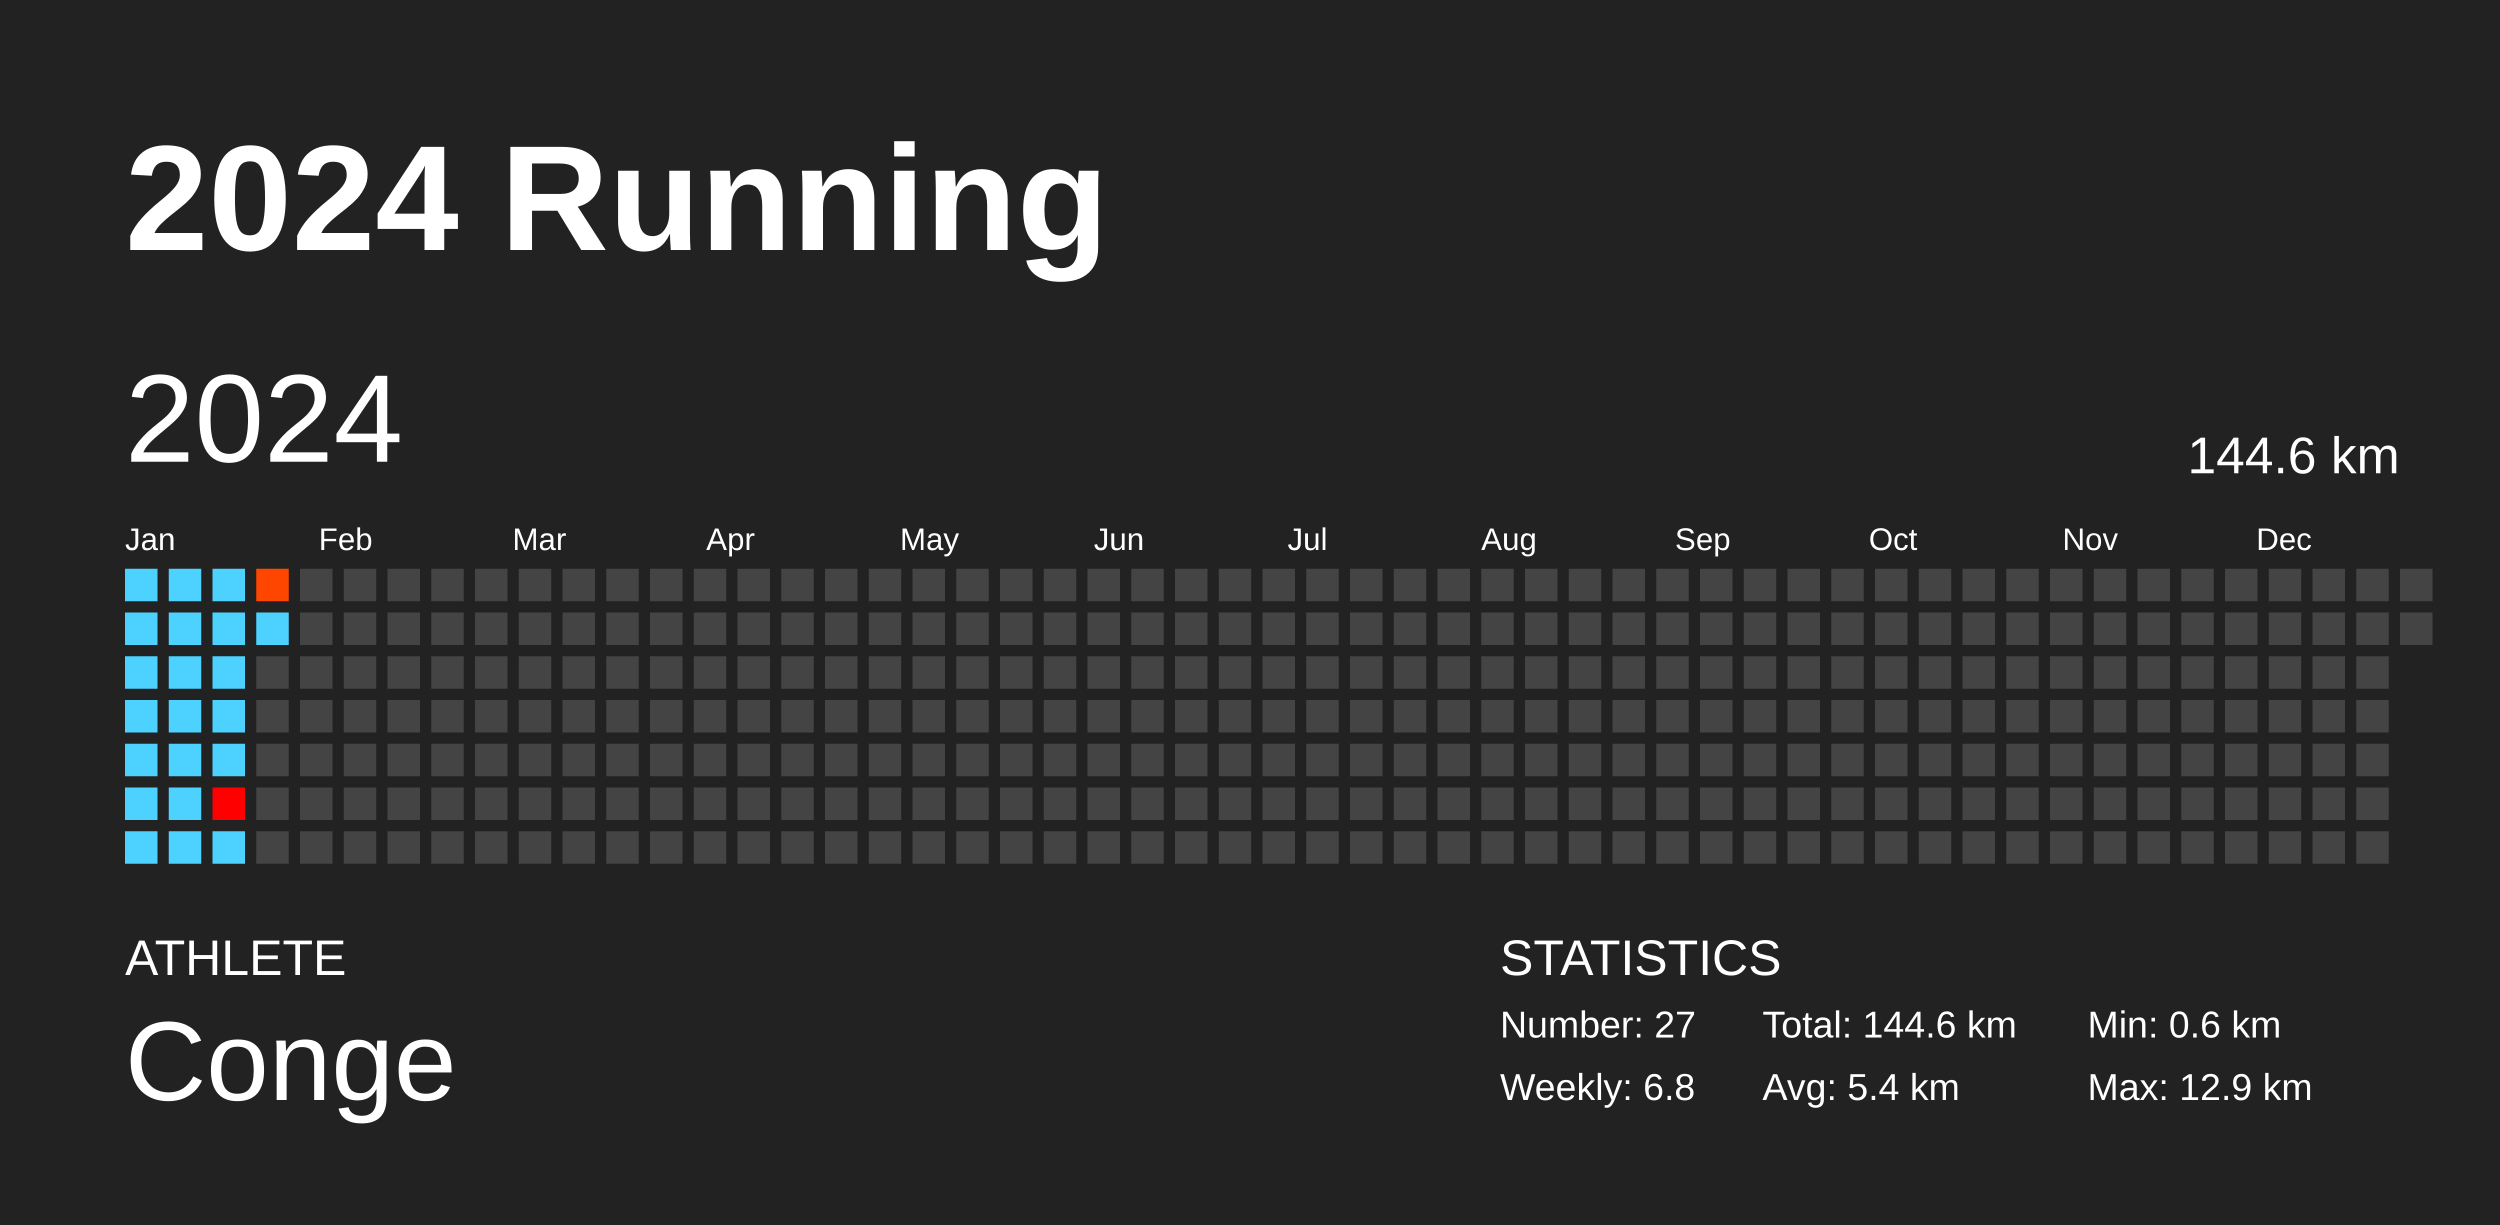
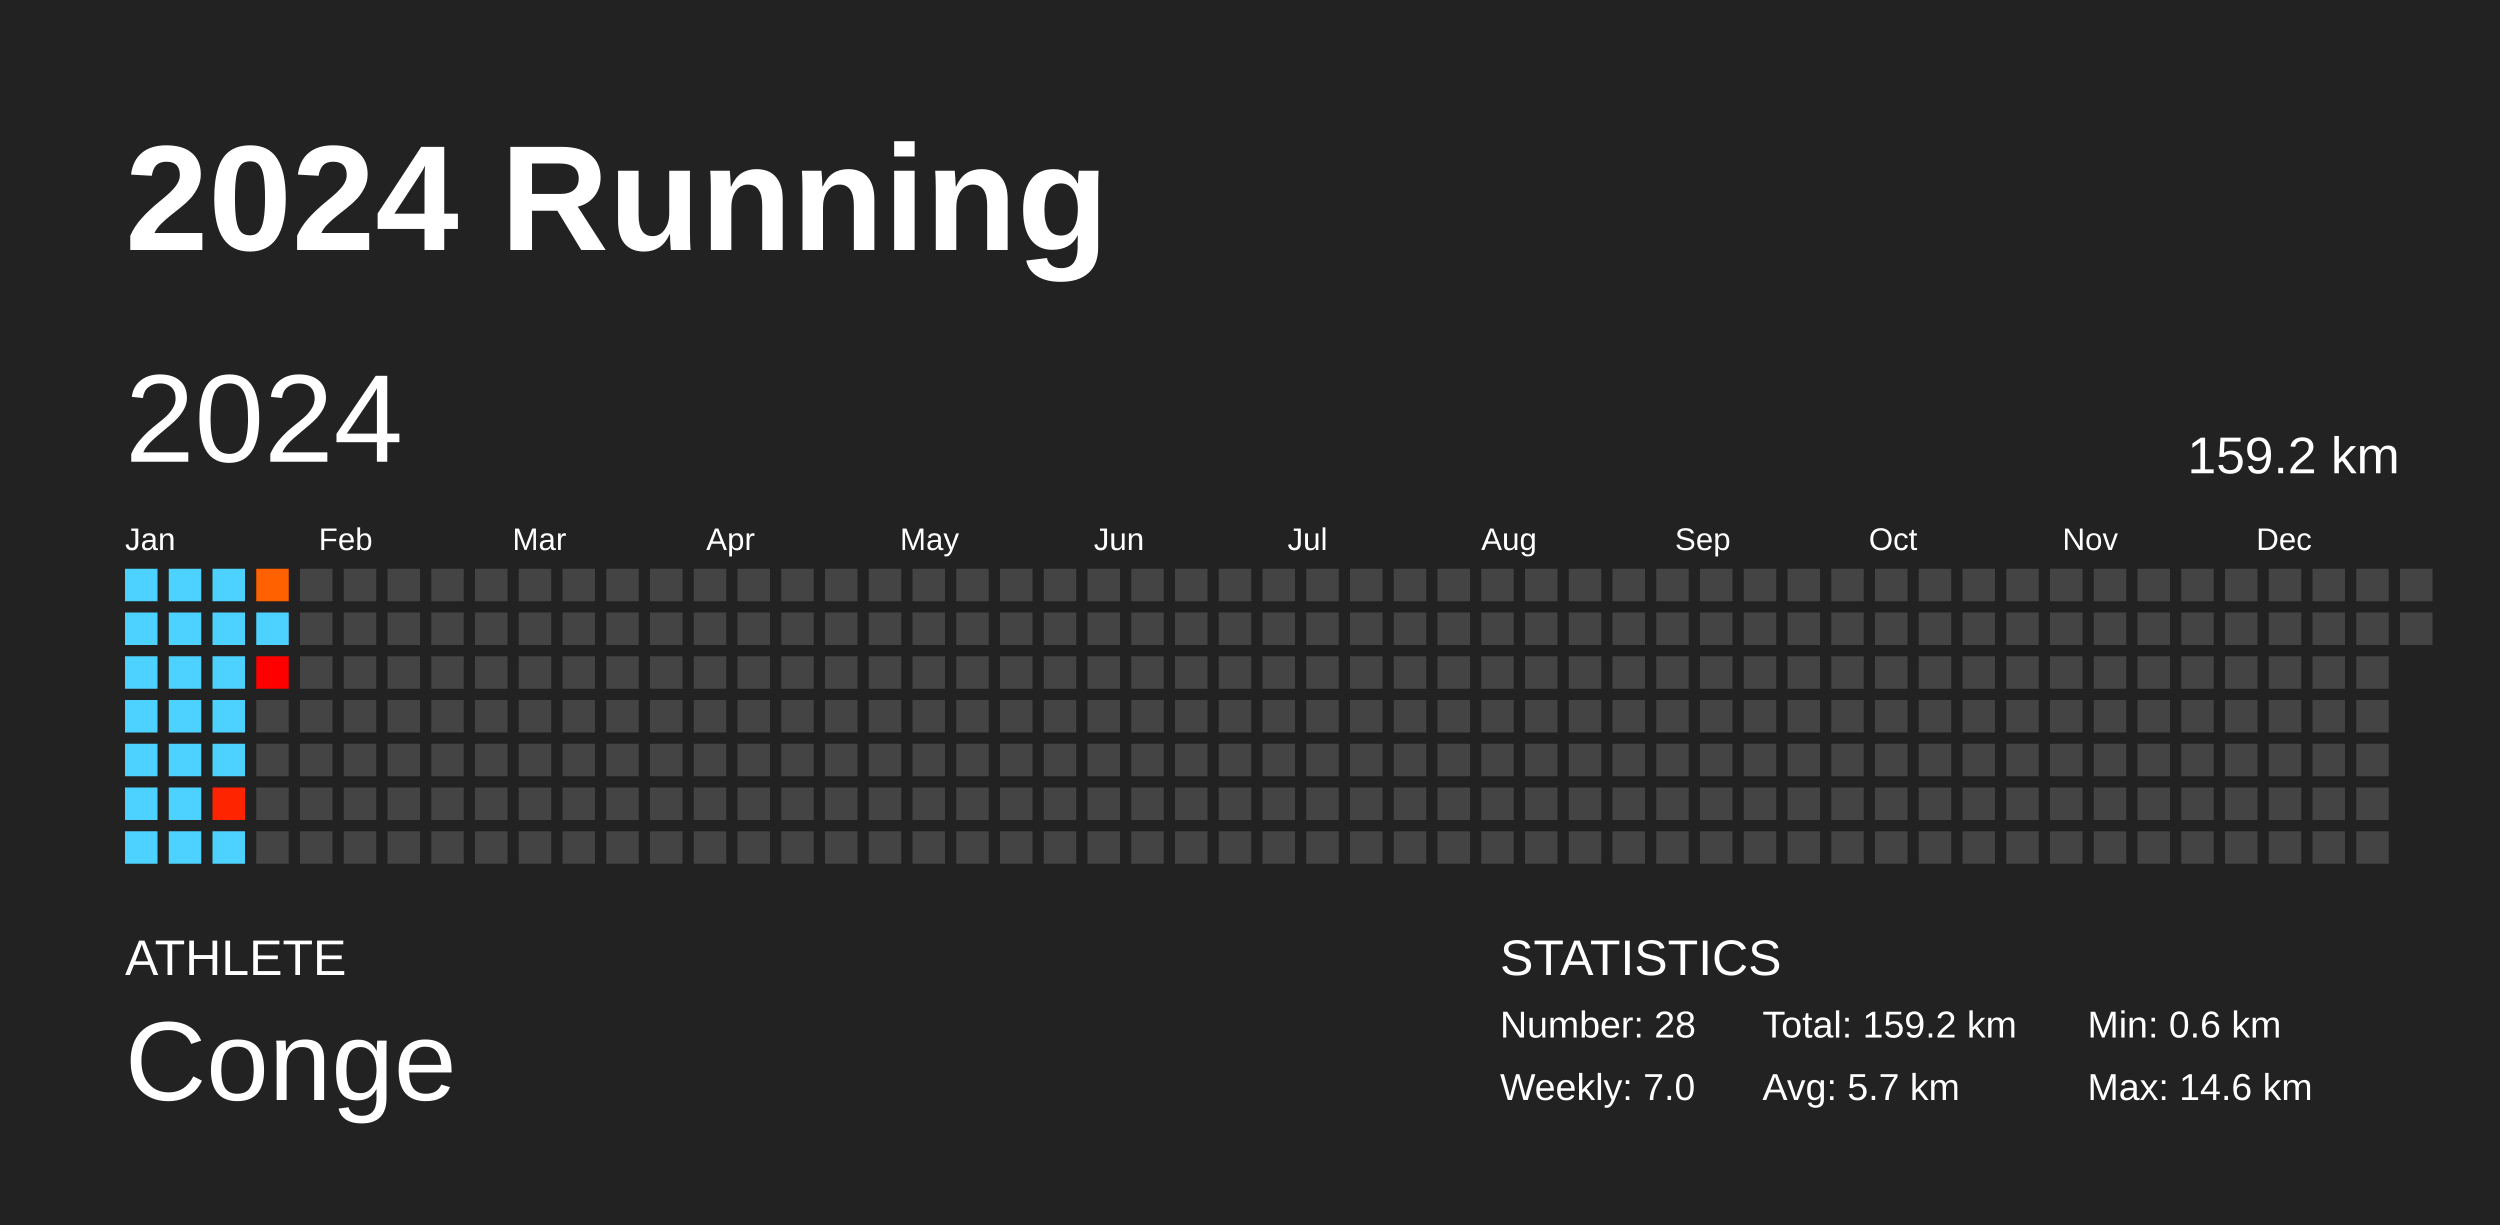
<svg xmlns="http://www.w3.org/2000/svg" baseProfile="full" height="98mm" version="1.1" viewBox="0,0,200,98" width="200mm">
  <defs />
  <rect fill="#222222" height="98" width="200" x="0" y="0" />
  <text fill="#FFFFFF" style="font-size:12px; font-family:Arial; font-weight:bold;" x="10" y="20">2024 Running</text>
  <text fill="#FFFFFF" style="font-size:4px; font-family:Arial" x="10" y="78">ATHLETE</text>
  <text fill="#FFFFFF" style="font-size:9px; font-family:Arial" x="10" y="88">Conge</text>
  <text fill="#FFFFFF" style="font-size:4px; font-family:Arial" x="120" y="78">STATISTICS</text>
-   <text fill="#FFFFFF" style="font-size:3px; font-family:Arial" x="120" y="83">Number: 27</text>
-   <text fill="#FFFFFF" style="font-size:3px; font-family:Arial" x="120" y="88">Weekly: 6.8</text>
-   <text fill="#FFFFFF" style="font-size:3px; font-family:Arial" x="141" y="83">Total: 144.6 km</text>
-   <text fill="#FFFFFF" style="font-size:3px; font-family:Arial" x="141" y="88">Avg: 5.4 km</text>
+   <text fill="#FFFFFF" style="font-size:3px; font-family:Arial" x="120" y="83">Number: 28</text>
+   <text fill="#FFFFFF" style="font-size:3px; font-family:Arial" x="120" y="88">Weekly: 7.0</text>
+   <text fill="#FFFFFF" style="font-size:3px; font-family:Arial" x="141" y="83">Total: 159.2 km</text>
+   <text fill="#FFFFFF" style="font-size:3px; font-family:Arial" x="141" y="88">Avg: 5.7 km</text>
  <text fill="#FFFFFF" style="font-size:3px; font-family:Arial" x="167" y="83">Min: 0.6 km</text>
-   <text fill="#FFFFFF" style="font-size:3px; font-family:Arial" x="167" y="88">Max: 12.9 km</text>
+   <text fill="#FFFFFF" style="font-size:3px; font-family:Arial" x="167" y="88">Max: 14.6 km</text>
  <text dominant-baseline="hanging" fill="#FFFFFF" style="font-size:10.0px; font-family:Arial;" x="10" y="30">2024</text>
-   <text dominant-baseline="hanging" fill="#FFFFFF" style="font-size:4.125px; font-family:Arial;" x="175" y="35">144.6 km</text>
+   <text dominant-baseline="hanging" fill="#FFFFFF" style="font-size:4.125px; font-family:Arial;" x="175" y="35">159.2 km</text>
  <text fill="#FFFFFF" style="font-size:2.5px; font-family:Arial" x="10.0" y="44">Jan</text>
  <text fill="#FFFFFF" style="font-size:2.5px; font-family:Arial" x="25.5" y="44">Feb</text>
  <text fill="#FFFFFF" style="font-size:2.5px; font-family:Arial" x="41.0" y="44">Mar</text>
  <text fill="#FFFFFF" style="font-size:2.5px; font-family:Arial" x="56.5" y="44">Apr</text>
  <text fill="#FFFFFF" style="font-size:2.5px; font-family:Arial" x="72.0" y="44">May</text>
  <text fill="#FFFFFF" style="font-size:2.5px; font-family:Arial" x="87.5" y="44">Jun</text>
  <text fill="#FFFFFF" style="font-size:2.5px; font-family:Arial" x="103.0" y="44">Jul</text>
  <text fill="#FFFFFF" style="font-size:2.5px; font-family:Arial" x="118.5" y="44">Aug</text>
  <text fill="#FFFFFF" style="font-size:2.5px; font-family:Arial" x="134.0" y="44">Sep</text>
  <text fill="#FFFFFF" style="font-size:2.5px; font-family:Arial" x="149.5" y="44">Oct</text>
  <text fill="#FFFFFF" style="font-size:2.5px; font-family:Arial" x="165.0" y="44">Nov</text>
  <text fill="#FFFFFF" style="font-size:2.5px; font-family:Arial" x="180.5" y="44">Dec</text>
  <rect fill="#4dd2ff" height="2.6" width="2.6" x="10.0" y="45.5" />
  <rect fill="#4dd2ff" height="2.6" width="2.6" x="10.0" y="49.0" />
  <rect fill="#4dd2ff" height="2.6" width="2.6" x="10.0" y="52.5" />
  <rect fill="#4dd2ff" height="2.6" width="2.6" x="10.0" y="56.0" />
  <rect fill="#4dd2ff" height="2.6" width="2.6" x="10.0" y="59.5" />
  <rect fill="#4dd2ff" height="2.6" width="2.6" x="10.0" y="63.0" />
  <rect fill="#4dd2ff" height="2.6" width="2.6" x="10.0" y="66.5" />
  <rect fill="#4dd2ff" height="2.6" width="2.6" x="13.5" y="45.5" />
  <rect fill="#4dd2ff" height="2.6" width="2.6" x="13.5" y="49.0" />
  <rect fill="#4dd2ff" height="2.6" width="2.6" x="13.5" y="52.5" />
  <rect fill="#4dd2ff" height="2.6" width="2.6" x="13.5" y="56.0" />
  <rect fill="#4dd2ff" height="2.6" width="2.6" x="13.5" y="59.5" />
  <rect fill="#4dd2ff" height="2.6" width="2.6" x="13.5" y="63.0" />
  <rect fill="#4dd2ff" height="2.6" width="2.6" x="13.5" y="66.5" />
  <rect fill="#4dd2ff" height="2.6" width="2.6" x="17.0" y="45.5" />
  <rect fill="#4dd2ff" height="2.6" width="2.6" x="17.0" y="49.0" />
  <rect fill="#4dd2ff" height="2.6" width="2.6" x="17.0" y="52.5" />
  <rect fill="#4dd2ff" height="2.6" width="2.6" x="17.0" y="56.0" />
  <rect fill="#4dd2ff" height="2.6" width="2.6" x="17.0" y="59.5" />
-   <rect fill="#ff0000" height="2.6" width="2.6" x="17.0" y="63.0" />
+   <rect fill="#ff2400" height="2.6" width="2.6" x="17.0" y="63.0" />
  <rect fill="#4dd2ff" height="2.6" width="2.6" x="17.0" y="66.5" />
-   <rect fill="#ff4600" height="2.6" width="2.6" x="20.5" y="45.5" />
+   <rect fill="#ff6000" height="2.6" width="2.6" x="20.5" y="45.5" />
  <rect fill="#4dd2ff" height="2.6" width="2.6" x="20.5" y="49.0" />
-   <rect fill="#444444" height="2.6" width="2.6" x="20.5" y="52.5" />
+   <rect fill="#ff0000" height="2.6" width="2.6" x="20.5" y="52.5" />
  <rect fill="#444444" height="2.6" width="2.6" x="20.5" y="56.0" />
  <rect fill="#444444" height="2.6" width="2.6" x="20.5" y="59.5" />
  <rect fill="#444444" height="2.6" width="2.6" x="20.5" y="63.0" />
  <rect fill="#444444" height="2.6" width="2.6" x="20.5" y="66.5" />
  <rect fill="#444444" height="2.6" width="2.6" x="24.0" y="45.5" />
  <rect fill="#444444" height="2.6" width="2.6" x="24.0" y="49.0" />
  <rect fill="#444444" height="2.6" width="2.6" x="24.0" y="52.5" />
  <rect fill="#444444" height="2.6" width="2.6" x="24.0" y="56.0" />
  <rect fill="#444444" height="2.6" width="2.6" x="24.0" y="59.5" />
  <rect fill="#444444" height="2.6" width="2.6" x="24.0" y="63.0" />
  <rect fill="#444444" height="2.6" width="2.6" x="24.0" y="66.5" />
  <rect fill="#444444" height="2.6" width="2.6" x="27.5" y="45.5" />
  <rect fill="#444444" height="2.6" width="2.6" x="27.5" y="49.0" />
  <rect fill="#444444" height="2.6" width="2.6" x="27.5" y="52.5" />
  <rect fill="#444444" height="2.6" width="2.6" x="27.5" y="56.0" />
  <rect fill="#444444" height="2.6" width="2.6" x="27.5" y="59.5" />
  <rect fill="#444444" height="2.6" width="2.6" x="27.5" y="63.0" />
  <rect fill="#444444" height="2.6" width="2.6" x="27.5" y="66.5" />
  <rect fill="#444444" height="2.6" width="2.6" x="31.0" y="45.5" />
  <rect fill="#444444" height="2.6" width="2.6" x="31.0" y="49.0" />
  <rect fill="#444444" height="2.6" width="2.6" x="31.0" y="52.5" />
  <rect fill="#444444" height="2.6" width="2.6" x="31.0" y="56.0" />
  <rect fill="#444444" height="2.6" width="2.6" x="31.0" y="59.5" />
  <rect fill="#444444" height="2.6" width="2.6" x="31.0" y="63.0" />
  <rect fill="#444444" height="2.6" width="2.6" x="31.0" y="66.5" />
  <rect fill="#444444" height="2.6" width="2.6" x="34.5" y="45.5" />
  <rect fill="#444444" height="2.6" width="2.6" x="34.5" y="49.0" />
  <rect fill="#444444" height="2.6" width="2.6" x="34.5" y="52.5" />
  <rect fill="#444444" height="2.6" width="2.6" x="34.5" y="56.0" />
  <rect fill="#444444" height="2.6" width="2.6" x="34.5" y="59.5" />
  <rect fill="#444444" height="2.6" width="2.6" x="34.5" y="63.0" />
  <rect fill="#444444" height="2.6" width="2.6" x="34.5" y="66.5" />
  <rect fill="#444444" height="2.6" width="2.6" x="38.0" y="45.5" />
  <rect fill="#444444" height="2.6" width="2.6" x="38.0" y="49.0" />
  <rect fill="#444444" height="2.6" width="2.6" x="38.0" y="52.5" />
  <rect fill="#444444" height="2.6" width="2.6" x="38.0" y="56.0" />
  <rect fill="#444444" height="2.6" width="2.6" x="38.0" y="59.5" />
  <rect fill="#444444" height="2.6" width="2.6" x="38.0" y="63.0" />
  <rect fill="#444444" height="2.6" width="2.6" x="38.0" y="66.5" />
  <rect fill="#444444" height="2.6" width="2.6" x="41.5" y="45.5" />
  <rect fill="#444444" height="2.6" width="2.6" x="41.5" y="49.0" />
  <rect fill="#444444" height="2.6" width="2.6" x="41.5" y="52.5" />
  <rect fill="#444444" height="2.6" width="2.6" x="41.5" y="56.0" />
  <rect fill="#444444" height="2.6" width="2.6" x="41.5" y="59.5" />
  <rect fill="#444444" height="2.6" width="2.6" x="41.5" y="63.0" />
  <rect fill="#444444" height="2.6" width="2.6" x="41.5" y="66.5" />
  <rect fill="#444444" height="2.6" width="2.6" x="45.0" y="45.5" />
  <rect fill="#444444" height="2.6" width="2.6" x="45.0" y="49.0" />
  <rect fill="#444444" height="2.6" width="2.6" x="45.0" y="52.5" />
  <rect fill="#444444" height="2.6" width="2.6" x="45.0" y="56.0" />
  <rect fill="#444444" height="2.6" width="2.6" x="45.0" y="59.5" />
  <rect fill="#444444" height="2.6" width="2.6" x="45.0" y="63.0" />
  <rect fill="#444444" height="2.6" width="2.6" x="45.0" y="66.5" />
  <rect fill="#444444" height="2.6" width="2.6" x="48.5" y="45.5" />
  <rect fill="#444444" height="2.6" width="2.6" x="48.5" y="49.0" />
  <rect fill="#444444" height="2.6" width="2.6" x="48.5" y="52.5" />
  <rect fill="#444444" height="2.6" width="2.6" x="48.5" y="56.0" />
  <rect fill="#444444" height="2.6" width="2.6" x="48.5" y="59.5" />
  <rect fill="#444444" height="2.6" width="2.6" x="48.5" y="63.0" />
  <rect fill="#444444" height="2.6" width="2.6" x="48.5" y="66.5" />
  <rect fill="#444444" height="2.6" width="2.6" x="52.0" y="45.5" />
  <rect fill="#444444" height="2.6" width="2.6" x="52.0" y="49.0" />
  <rect fill="#444444" height="2.6" width="2.6" x="52.0" y="52.5" />
  <rect fill="#444444" height="2.6" width="2.6" x="52.0" y="56.0" />
  <rect fill="#444444" height="2.6" width="2.6" x="52.0" y="59.5" />
  <rect fill="#444444" height="2.6" width="2.6" x="52.0" y="63.0" />
  <rect fill="#444444" height="2.6" width="2.6" x="52.0" y="66.5" />
  <rect fill="#444444" height="2.6" width="2.6" x="55.5" y="45.5" />
  <rect fill="#444444" height="2.6" width="2.6" x="55.5" y="49.0" />
  <rect fill="#444444" height="2.6" width="2.6" x="55.5" y="52.5" />
  <rect fill="#444444" height="2.6" width="2.6" x="55.5" y="56.0" />
  <rect fill="#444444" height="2.6" width="2.6" x="55.5" y="59.5" />
  <rect fill="#444444" height="2.6" width="2.6" x="55.5" y="63.0" />
  <rect fill="#444444" height="2.6" width="2.6" x="55.5" y="66.5" />
  <rect fill="#444444" height="2.6" width="2.6" x="59.0" y="45.5" />
  <rect fill="#444444" height="2.6" width="2.6" x="59.0" y="49.0" />
  <rect fill="#444444" height="2.6" width="2.6" x="59.0" y="52.5" />
  <rect fill="#444444" height="2.6" width="2.6" x="59.0" y="56.0" />
  <rect fill="#444444" height="2.6" width="2.6" x="59.0" y="59.5" />
  <rect fill="#444444" height="2.6" width="2.6" x="59.0" y="63.0" />
  <rect fill="#444444" height="2.6" width="2.6" x="59.0" y="66.5" />
  <rect fill="#444444" height="2.6" width="2.6" x="62.5" y="45.5" />
  <rect fill="#444444" height="2.6" width="2.6" x="62.5" y="49.0" />
  <rect fill="#444444" height="2.6" width="2.6" x="62.5" y="52.5" />
  <rect fill="#444444" height="2.6" width="2.6" x="62.5" y="56.0" />
  <rect fill="#444444" height="2.6" width="2.6" x="62.5" y="59.5" />
  <rect fill="#444444" height="2.6" width="2.6" x="62.5" y="63.0" />
  <rect fill="#444444" height="2.6" width="2.6" x="62.5" y="66.5" />
  <rect fill="#444444" height="2.6" width="2.6" x="66.0" y="45.5" />
  <rect fill="#444444" height="2.6" width="2.6" x="66.0" y="49.0" />
  <rect fill="#444444" height="2.6" width="2.6" x="66.0" y="52.5" />
  <rect fill="#444444" height="2.6" width="2.6" x="66.0" y="56.0" />
  <rect fill="#444444" height="2.6" width="2.6" x="66.0" y="59.5" />
  <rect fill="#444444" height="2.6" width="2.6" x="66.0" y="63.0" />
  <rect fill="#444444" height="2.6" width="2.6" x="66.0" y="66.5" />
  <rect fill="#444444" height="2.6" width="2.6" x="69.5" y="45.5" />
  <rect fill="#444444" height="2.6" width="2.6" x="69.5" y="49.0" />
  <rect fill="#444444" height="2.6" width="2.6" x="69.5" y="52.5" />
  <rect fill="#444444" height="2.6" width="2.6" x="69.5" y="56.0" />
  <rect fill="#444444" height="2.6" width="2.6" x="69.5" y="59.5" />
  <rect fill="#444444" height="2.6" width="2.6" x="69.5" y="63.0" />
  <rect fill="#444444" height="2.6" width="2.6" x="69.5" y="66.5" />
  <rect fill="#444444" height="2.6" width="2.6" x="73.0" y="45.5" />
  <rect fill="#444444" height="2.6" width="2.6" x="73.0" y="49.0" />
  <rect fill="#444444" height="2.6" width="2.6" x="73.0" y="52.5" />
  <rect fill="#444444" height="2.6" width="2.6" x="73.0" y="56.0" />
  <rect fill="#444444" height="2.6" width="2.6" x="73.0" y="59.5" />
  <rect fill="#444444" height="2.6" width="2.6" x="73.0" y="63.0" />
  <rect fill="#444444" height="2.6" width="2.6" x="73.0" y="66.5" />
  <rect fill="#444444" height="2.6" width="2.6" x="76.5" y="45.5" />
  <rect fill="#444444" height="2.6" width="2.6" x="76.5" y="49.0" />
  <rect fill="#444444" height="2.6" width="2.6" x="76.5" y="52.5" />
  <rect fill="#444444" height="2.6" width="2.6" x="76.5" y="56.0" />
  <rect fill="#444444" height="2.6" width="2.6" x="76.5" y="59.5" />
  <rect fill="#444444" height="2.6" width="2.6" x="76.5" y="63.0" />
  <rect fill="#444444" height="2.6" width="2.6" x="76.5" y="66.5" />
  <rect fill="#444444" height="2.6" width="2.6" x="80.0" y="45.5" />
  <rect fill="#444444" height="2.6" width="2.6" x="80.0" y="49.0" />
  <rect fill="#444444" height="2.6" width="2.6" x="80.0" y="52.5" />
  <rect fill="#444444" height="2.6" width="2.6" x="80.0" y="56.0" />
  <rect fill="#444444" height="2.6" width="2.6" x="80.0" y="59.5" />
  <rect fill="#444444" height="2.6" width="2.6" x="80.0" y="63.0" />
  <rect fill="#444444" height="2.6" width="2.6" x="80.0" y="66.5" />
  <rect fill="#444444" height="2.6" width="2.6" x="83.5" y="45.5" />
  <rect fill="#444444" height="2.6" width="2.6" x="83.5" y="49.0" />
  <rect fill="#444444" height="2.6" width="2.6" x="83.5" y="52.5" />
  <rect fill="#444444" height="2.6" width="2.6" x="83.5" y="56.0" />
  <rect fill="#444444" height="2.6" width="2.6" x="83.5" y="59.5" />
  <rect fill="#444444" height="2.6" width="2.6" x="83.5" y="63.0" />
  <rect fill="#444444" height="2.6" width="2.6" x="83.5" y="66.5" />
  <rect fill="#444444" height="2.6" width="2.6" x="87.0" y="45.5" />
  <rect fill="#444444" height="2.6" width="2.6" x="87.0" y="49.0" />
  <rect fill="#444444" height="2.6" width="2.6" x="87.0" y="52.5" />
  <rect fill="#444444" height="2.6" width="2.6" x="87.0" y="56.0" />
  <rect fill="#444444" height="2.6" width="2.6" x="87.0" y="59.5" />
  <rect fill="#444444" height="2.6" width="2.6" x="87.0" y="63.0" />
  <rect fill="#444444" height="2.6" width="2.6" x="87.0" y="66.5" />
  <rect fill="#444444" height="2.6" width="2.6" x="90.5" y="45.5" />
  <rect fill="#444444" height="2.6" width="2.6" x="90.5" y="49.0" />
  <rect fill="#444444" height="2.6" width="2.6" x="90.5" y="52.5" />
  <rect fill="#444444" height="2.6" width="2.6" x="90.5" y="56.0" />
  <rect fill="#444444" height="2.6" width="2.6" x="90.5" y="59.5" />
  <rect fill="#444444" height="2.6" width="2.6" x="90.5" y="63.0" />
  <rect fill="#444444" height="2.6" width="2.6" x="90.5" y="66.5" />
  <rect fill="#444444" height="2.6" width="2.6" x="94.0" y="45.5" />
  <rect fill="#444444" height="2.6" width="2.6" x="94.0" y="49.0" />
  <rect fill="#444444" height="2.6" width="2.6" x="94.0" y="52.5" />
  <rect fill="#444444" height="2.6" width="2.6" x="94.0" y="56.0" />
  <rect fill="#444444" height="2.6" width="2.6" x="94.0" y="59.5" />
  <rect fill="#444444" height="2.6" width="2.6" x="94.0" y="63.0" />
  <rect fill="#444444" height="2.6" width="2.6" x="94.0" y="66.5" />
  <rect fill="#444444" height="2.6" width="2.6" x="97.5" y="45.5" />
  <rect fill="#444444" height="2.6" width="2.6" x="97.5" y="49.0" />
  <rect fill="#444444" height="2.6" width="2.6" x="97.5" y="52.5" />
  <rect fill="#444444" height="2.6" width="2.6" x="97.5" y="56.0" />
  <rect fill="#444444" height="2.6" width="2.6" x="97.5" y="59.5" />
  <rect fill="#444444" height="2.6" width="2.6" x="97.5" y="63.0" />
  <rect fill="#444444" height="2.6" width="2.6" x="97.5" y="66.5" />
  <rect fill="#444444" height="2.6" width="2.6" x="101.0" y="45.5" />
  <rect fill="#444444" height="2.6" width="2.6" x="101.0" y="49.0" />
  <rect fill="#444444" height="2.6" width="2.6" x="101.0" y="52.5" />
  <rect fill="#444444" height="2.6" width="2.6" x="101.0" y="56.0" />
  <rect fill="#444444" height="2.6" width="2.6" x="101.0" y="59.5" />
  <rect fill="#444444" height="2.6" width="2.6" x="101.0" y="63.0" />
  <rect fill="#444444" height="2.6" width="2.6" x="101.0" y="66.5" />
  <rect fill="#444444" height="2.6" width="2.6" x="104.5" y="45.5" />
  <rect fill="#444444" height="2.6" width="2.6" x="104.5" y="49.0" />
  <rect fill="#444444" height="2.6" width="2.6" x="104.5" y="52.5" />
  <rect fill="#444444" height="2.6" width="2.6" x="104.5" y="56.0" />
  <rect fill="#444444" height="2.6" width="2.6" x="104.5" y="59.5" />
  <rect fill="#444444" height="2.6" width="2.6" x="104.5" y="63.0" />
  <rect fill="#444444" height="2.6" width="2.6" x="104.5" y="66.5" />
  <rect fill="#444444" height="2.6" width="2.6" x="108.0" y="45.5" />
  <rect fill="#444444" height="2.6" width="2.6" x="108.0" y="49.0" />
  <rect fill="#444444" height="2.6" width="2.6" x="108.0" y="52.5" />
  <rect fill="#444444" height="2.6" width="2.6" x="108.0" y="56.0" />
  <rect fill="#444444" height="2.6" width="2.6" x="108.0" y="59.5" />
  <rect fill="#444444" height="2.6" width="2.6" x="108.0" y="63.0" />
  <rect fill="#444444" height="2.6" width="2.6" x="108.0" y="66.5" />
  <rect fill="#444444" height="2.6" width="2.6" x="111.5" y="45.5" />
  <rect fill="#444444" height="2.6" width="2.6" x="111.5" y="49.0" />
  <rect fill="#444444" height="2.6" width="2.6" x="111.5" y="52.5" />
  <rect fill="#444444" height="2.6" width="2.6" x="111.5" y="56.0" />
  <rect fill="#444444" height="2.6" width="2.6" x="111.5" y="59.5" />
  <rect fill="#444444" height="2.6" width="2.6" x="111.5" y="63.0" />
  <rect fill="#444444" height="2.6" width="2.6" x="111.5" y="66.5" />
  <rect fill="#444444" height="2.6" width="2.6" x="115.0" y="45.5" />
  <rect fill="#444444" height="2.6" width="2.6" x="115.0" y="49.0" />
  <rect fill="#444444" height="2.6" width="2.6" x="115.0" y="52.5" />
  <rect fill="#444444" height="2.6" width="2.6" x="115.0" y="56.0" />
  <rect fill="#444444" height="2.6" width="2.6" x="115.0" y="59.5" />
  <rect fill="#444444" height="2.6" width="2.6" x="115.0" y="63.0" />
  <rect fill="#444444" height="2.6" width="2.6" x="115.0" y="66.5" />
  <rect fill="#444444" height="2.6" width="2.6" x="118.5" y="45.5" />
  <rect fill="#444444" height="2.6" width="2.6" x="118.5" y="49.0" />
  <rect fill="#444444" height="2.6" width="2.6" x="118.5" y="52.5" />
  <rect fill="#444444" height="2.6" width="2.6" x="118.5" y="56.0" />
  <rect fill="#444444" height="2.6" width="2.6" x="118.5" y="59.5" />
  <rect fill="#444444" height="2.6" width="2.6" x="118.5" y="63.0" />
  <rect fill="#444444" height="2.6" width="2.6" x="118.5" y="66.5" />
  <rect fill="#444444" height="2.6" width="2.6" x="122.0" y="45.5" />
  <rect fill="#444444" height="2.6" width="2.6" x="122.0" y="49.0" />
  <rect fill="#444444" height="2.6" width="2.6" x="122.0" y="52.5" />
  <rect fill="#444444" height="2.6" width="2.6" x="122.0" y="56.0" />
  <rect fill="#444444" height="2.6" width="2.6" x="122.0" y="59.5" />
  <rect fill="#444444" height="2.6" width="2.6" x="122.0" y="63.0" />
  <rect fill="#444444" height="2.6" width="2.6" x="122.0" y="66.5" />
  <rect fill="#444444" height="2.6" width="2.6" x="125.5" y="45.5" />
  <rect fill="#444444" height="2.6" width="2.6" x="125.5" y="49.0" />
  <rect fill="#444444" height="2.6" width="2.6" x="125.5" y="52.5" />
  <rect fill="#444444" height="2.6" width="2.6" x="125.5" y="56.0" />
  <rect fill="#444444" height="2.6" width="2.6" x="125.5" y="59.5" />
  <rect fill="#444444" height="2.6" width="2.6" x="125.5" y="63.0" />
  <rect fill="#444444" height="2.6" width="2.6" x="125.5" y="66.5" />
  <rect fill="#444444" height="2.6" width="2.6" x="129.0" y="45.5" />
  <rect fill="#444444" height="2.6" width="2.6" x="129.0" y="49.0" />
  <rect fill="#444444" height="2.6" width="2.6" x="129.0" y="52.5" />
  <rect fill="#444444" height="2.6" width="2.6" x="129.0" y="56.0" />
  <rect fill="#444444" height="2.6" width="2.6" x="129.0" y="59.5" />
  <rect fill="#444444" height="2.6" width="2.6" x="129.0" y="63.0" />
  <rect fill="#444444" height="2.6" width="2.6" x="129.0" y="66.5" />
  <rect fill="#444444" height="2.6" width="2.6" x="132.5" y="45.5" />
  <rect fill="#444444" height="2.6" width="2.6" x="132.5" y="49.0" />
  <rect fill="#444444" height="2.6" width="2.6" x="132.5" y="52.5" />
  <rect fill="#444444" height="2.6" width="2.6" x="132.5" y="56.0" />
  <rect fill="#444444" height="2.6" width="2.6" x="132.5" y="59.5" />
  <rect fill="#444444" height="2.6" width="2.6" x="132.5" y="63.0" />
  <rect fill="#444444" height="2.6" width="2.6" x="132.5" y="66.5" />
  <rect fill="#444444" height="2.6" width="2.6" x="136.0" y="45.5" />
  <rect fill="#444444" height="2.6" width="2.6" x="136.0" y="49.0" />
  <rect fill="#444444" height="2.6" width="2.6" x="136.0" y="52.5" />
  <rect fill="#444444" height="2.6" width="2.6" x="136.0" y="56.0" />
  <rect fill="#444444" height="2.6" width="2.6" x="136.0" y="59.5" />
  <rect fill="#444444" height="2.6" width="2.6" x="136.0" y="63.0" />
  <rect fill="#444444" height="2.6" width="2.6" x="136.0" y="66.5" />
  <rect fill="#444444" height="2.6" width="2.6" x="139.5" y="45.5" />
  <rect fill="#444444" height="2.6" width="2.6" x="139.5" y="49.0" />
  <rect fill="#444444" height="2.6" width="2.6" x="139.5" y="52.5" />
  <rect fill="#444444" height="2.6" width="2.6" x="139.5" y="56.0" />
  <rect fill="#444444" height="2.6" width="2.6" x="139.5" y="59.5" />
  <rect fill="#444444" height="2.6" width="2.6" x="139.5" y="63.0" />
  <rect fill="#444444" height="2.6" width="2.6" x="139.5" y="66.5" />
  <rect fill="#444444" height="2.6" width="2.6" x="143.0" y="45.5" />
  <rect fill="#444444" height="2.6" width="2.6" x="143.0" y="49.0" />
  <rect fill="#444444" height="2.6" width="2.6" x="143.0" y="52.5" />
  <rect fill="#444444" height="2.6" width="2.6" x="143.0" y="56.0" />
  <rect fill="#444444" height="2.6" width="2.6" x="143.0" y="59.5" />
  <rect fill="#444444" height="2.6" width="2.6" x="143.0" y="63.0" />
  <rect fill="#444444" height="2.6" width="2.6" x="143.0" y="66.5" />
  <rect fill="#444444" height="2.6" width="2.6" x="146.5" y="45.5" />
  <rect fill="#444444" height="2.6" width="2.6" x="146.5" y="49.0" />
  <rect fill="#444444" height="2.6" width="2.6" x="146.5" y="52.5" />
  <rect fill="#444444" height="2.6" width="2.6" x="146.5" y="56.0" />
  <rect fill="#444444" height="2.6" width="2.6" x="146.5" y="59.5" />
  <rect fill="#444444" height="2.6" width="2.6" x="146.5" y="63.0" />
  <rect fill="#444444" height="2.6" width="2.6" x="146.5" y="66.5" />
  <rect fill="#444444" height="2.6" width="2.6" x="150.0" y="45.5" />
  <rect fill="#444444" height="2.6" width="2.6" x="150.0" y="49.0" />
  <rect fill="#444444" height="2.6" width="2.6" x="150.0" y="52.5" />
  <rect fill="#444444" height="2.6" width="2.6" x="150.0" y="56.0" />
  <rect fill="#444444" height="2.6" width="2.6" x="150.0" y="59.5" />
  <rect fill="#444444" height="2.6" width="2.6" x="150.0" y="63.0" />
  <rect fill="#444444" height="2.6" width="2.6" x="150.0" y="66.5" />
  <rect fill="#444444" height="2.6" width="2.6" x="153.5" y="45.5" />
  <rect fill="#444444" height="2.6" width="2.6" x="153.5" y="49.0" />
  <rect fill="#444444" height="2.6" width="2.6" x="153.5" y="52.5" />
  <rect fill="#444444" height="2.6" width="2.6" x="153.5" y="56.0" />
  <rect fill="#444444" height="2.6" width="2.6" x="153.5" y="59.5" />
  <rect fill="#444444" height="2.6" width="2.6" x="153.5" y="63.0" />
  <rect fill="#444444" height="2.6" width="2.6" x="153.5" y="66.5" />
  <rect fill="#444444" height="2.6" width="2.6" x="157.0" y="45.5" />
  <rect fill="#444444" height="2.6" width="2.6" x="157.0" y="49.0" />
  <rect fill="#444444" height="2.6" width="2.6" x="157.0" y="52.5" />
  <rect fill="#444444" height="2.6" width="2.6" x="157.0" y="56.0" />
  <rect fill="#444444" height="2.6" width="2.6" x="157.0" y="59.5" />
  <rect fill="#444444" height="2.6" width="2.6" x="157.0" y="63.0" />
  <rect fill="#444444" height="2.6" width="2.6" x="157.0" y="66.5" />
  <rect fill="#444444" height="2.6" width="2.6" x="160.5" y="45.5" />
  <rect fill="#444444" height="2.6" width="2.6" x="160.5" y="49.0" />
  <rect fill="#444444" height="2.6" width="2.6" x="160.5" y="52.5" />
  <rect fill="#444444" height="2.6" width="2.6" x="160.5" y="56.0" />
  <rect fill="#444444" height="2.6" width="2.6" x="160.5" y="59.5" />
  <rect fill="#444444" height="2.6" width="2.6" x="160.5" y="63.0" />
  <rect fill="#444444" height="2.6" width="2.6" x="160.5" y="66.5" />
  <rect fill="#444444" height="2.6" width="2.6" x="164.0" y="45.5" />
  <rect fill="#444444" height="2.6" width="2.6" x="164.0" y="49.0" />
  <rect fill="#444444" height="2.6" width="2.6" x="164.0" y="52.5" />
  <rect fill="#444444" height="2.6" width="2.6" x="164.0" y="56.0" />
  <rect fill="#444444" height="2.6" width="2.6" x="164.0" y="59.5" />
  <rect fill="#444444" height="2.6" width="2.6" x="164.0" y="63.0" />
  <rect fill="#444444" height="2.6" width="2.6" x="164.0" y="66.5" />
  <rect fill="#444444" height="2.6" width="2.6" x="167.5" y="45.5" />
  <rect fill="#444444" height="2.6" width="2.6" x="167.5" y="49.0" />
  <rect fill="#444444" height="2.6" width="2.6" x="167.5" y="52.5" />
  <rect fill="#444444" height="2.6" width="2.6" x="167.5" y="56.0" />
  <rect fill="#444444" height="2.6" width="2.6" x="167.5" y="59.5" />
  <rect fill="#444444" height="2.6" width="2.6" x="167.5" y="63.0" />
  <rect fill="#444444" height="2.6" width="2.6" x="167.5" y="66.5" />
  <rect fill="#444444" height="2.6" width="2.6" x="171.0" y="45.5" />
  <rect fill="#444444" height="2.6" width="2.6" x="171.0" y="49.0" />
  <rect fill="#444444" height="2.6" width="2.6" x="171.0" y="52.5" />
  <rect fill="#444444" height="2.6" width="2.6" x="171.0" y="56.0" />
  <rect fill="#444444" height="2.6" width="2.6" x="171.0" y="59.5" />
  <rect fill="#444444" height="2.6" width="2.6" x="171.0" y="63.0" />
  <rect fill="#444444" height="2.6" width="2.6" x="171.0" y="66.5" />
  <rect fill="#444444" height="2.6" width="2.6" x="174.5" y="45.5" />
  <rect fill="#444444" height="2.6" width="2.6" x="174.5" y="49.0" />
  <rect fill="#444444" height="2.6" width="2.6" x="174.5" y="52.5" />
  <rect fill="#444444" height="2.6" width="2.6" x="174.5" y="56.0" />
  <rect fill="#444444" height="2.6" width="2.6" x="174.5" y="59.5" />
  <rect fill="#444444" height="2.6" width="2.6" x="174.5" y="63.0" />
  <rect fill="#444444" height="2.6" width="2.6" x="174.5" y="66.5" />
  <rect fill="#444444" height="2.6" width="2.6" x="178.0" y="45.5" />
  <rect fill="#444444" height="2.6" width="2.6" x="178.0" y="49.0" />
  <rect fill="#444444" height="2.6" width="2.6" x="178.0" y="52.5" />
  <rect fill="#444444" height="2.6" width="2.6" x="178.0" y="56.0" />
  <rect fill="#444444" height="2.6" width="2.6" x="178.0" y="59.5" />
  <rect fill="#444444" height="2.6" width="2.6" x="178.0" y="63.0" />
  <rect fill="#444444" height="2.6" width="2.6" x="178.0" y="66.5" />
  <rect fill="#444444" height="2.6" width="2.6" x="181.5" y="45.5" />
  <rect fill="#444444" height="2.6" width="2.6" x="181.5" y="49.0" />
  <rect fill="#444444" height="2.6" width="2.6" x="181.5" y="52.5" />
  <rect fill="#444444" height="2.6" width="2.6" x="181.5" y="56.0" />
  <rect fill="#444444" height="2.6" width="2.6" x="181.5" y="59.5" />
  <rect fill="#444444" height="2.6" width="2.6" x="181.5" y="63.0" />
  <rect fill="#444444" height="2.6" width="2.6" x="181.5" y="66.5" />
  <rect fill="#444444" height="2.6" width="2.6" x="185.0" y="45.5" />
  <rect fill="#444444" height="2.6" width="2.6" x="185.0" y="49.0" />
  <rect fill="#444444" height="2.6" width="2.6" x="185.0" y="52.5" />
  <rect fill="#444444" height="2.6" width="2.6" x="185.0" y="56.0" />
  <rect fill="#444444" height="2.6" width="2.6" x="185.0" y="59.5" />
  <rect fill="#444444" height="2.6" width="2.6" x="185.0" y="63.0" />
  <rect fill="#444444" height="2.6" width="2.6" x="185.0" y="66.5" />
  <rect fill="#444444" height="2.6" width="2.6" x="188.5" y="45.5" />
  <rect fill="#444444" height="2.6" width="2.6" x="188.5" y="49.0" />
  <rect fill="#444444" height="2.6" width="2.6" x="188.5" y="52.5" />
  <rect fill="#444444" height="2.6" width="2.6" x="188.5" y="56.0" />
  <rect fill="#444444" height="2.6" width="2.6" x="188.5" y="59.5" />
  <rect fill="#444444" height="2.6" width="2.6" x="188.5" y="63.0" />
  <rect fill="#444444" height="2.6" width="2.6" x="188.5" y="66.5" />
  <rect fill="#444444" height="2.6" width="2.6" x="192.0" y="45.5" />
  <rect fill="#444444" height="2.6" width="2.6" x="192.0" y="49.0" />
</svg>
